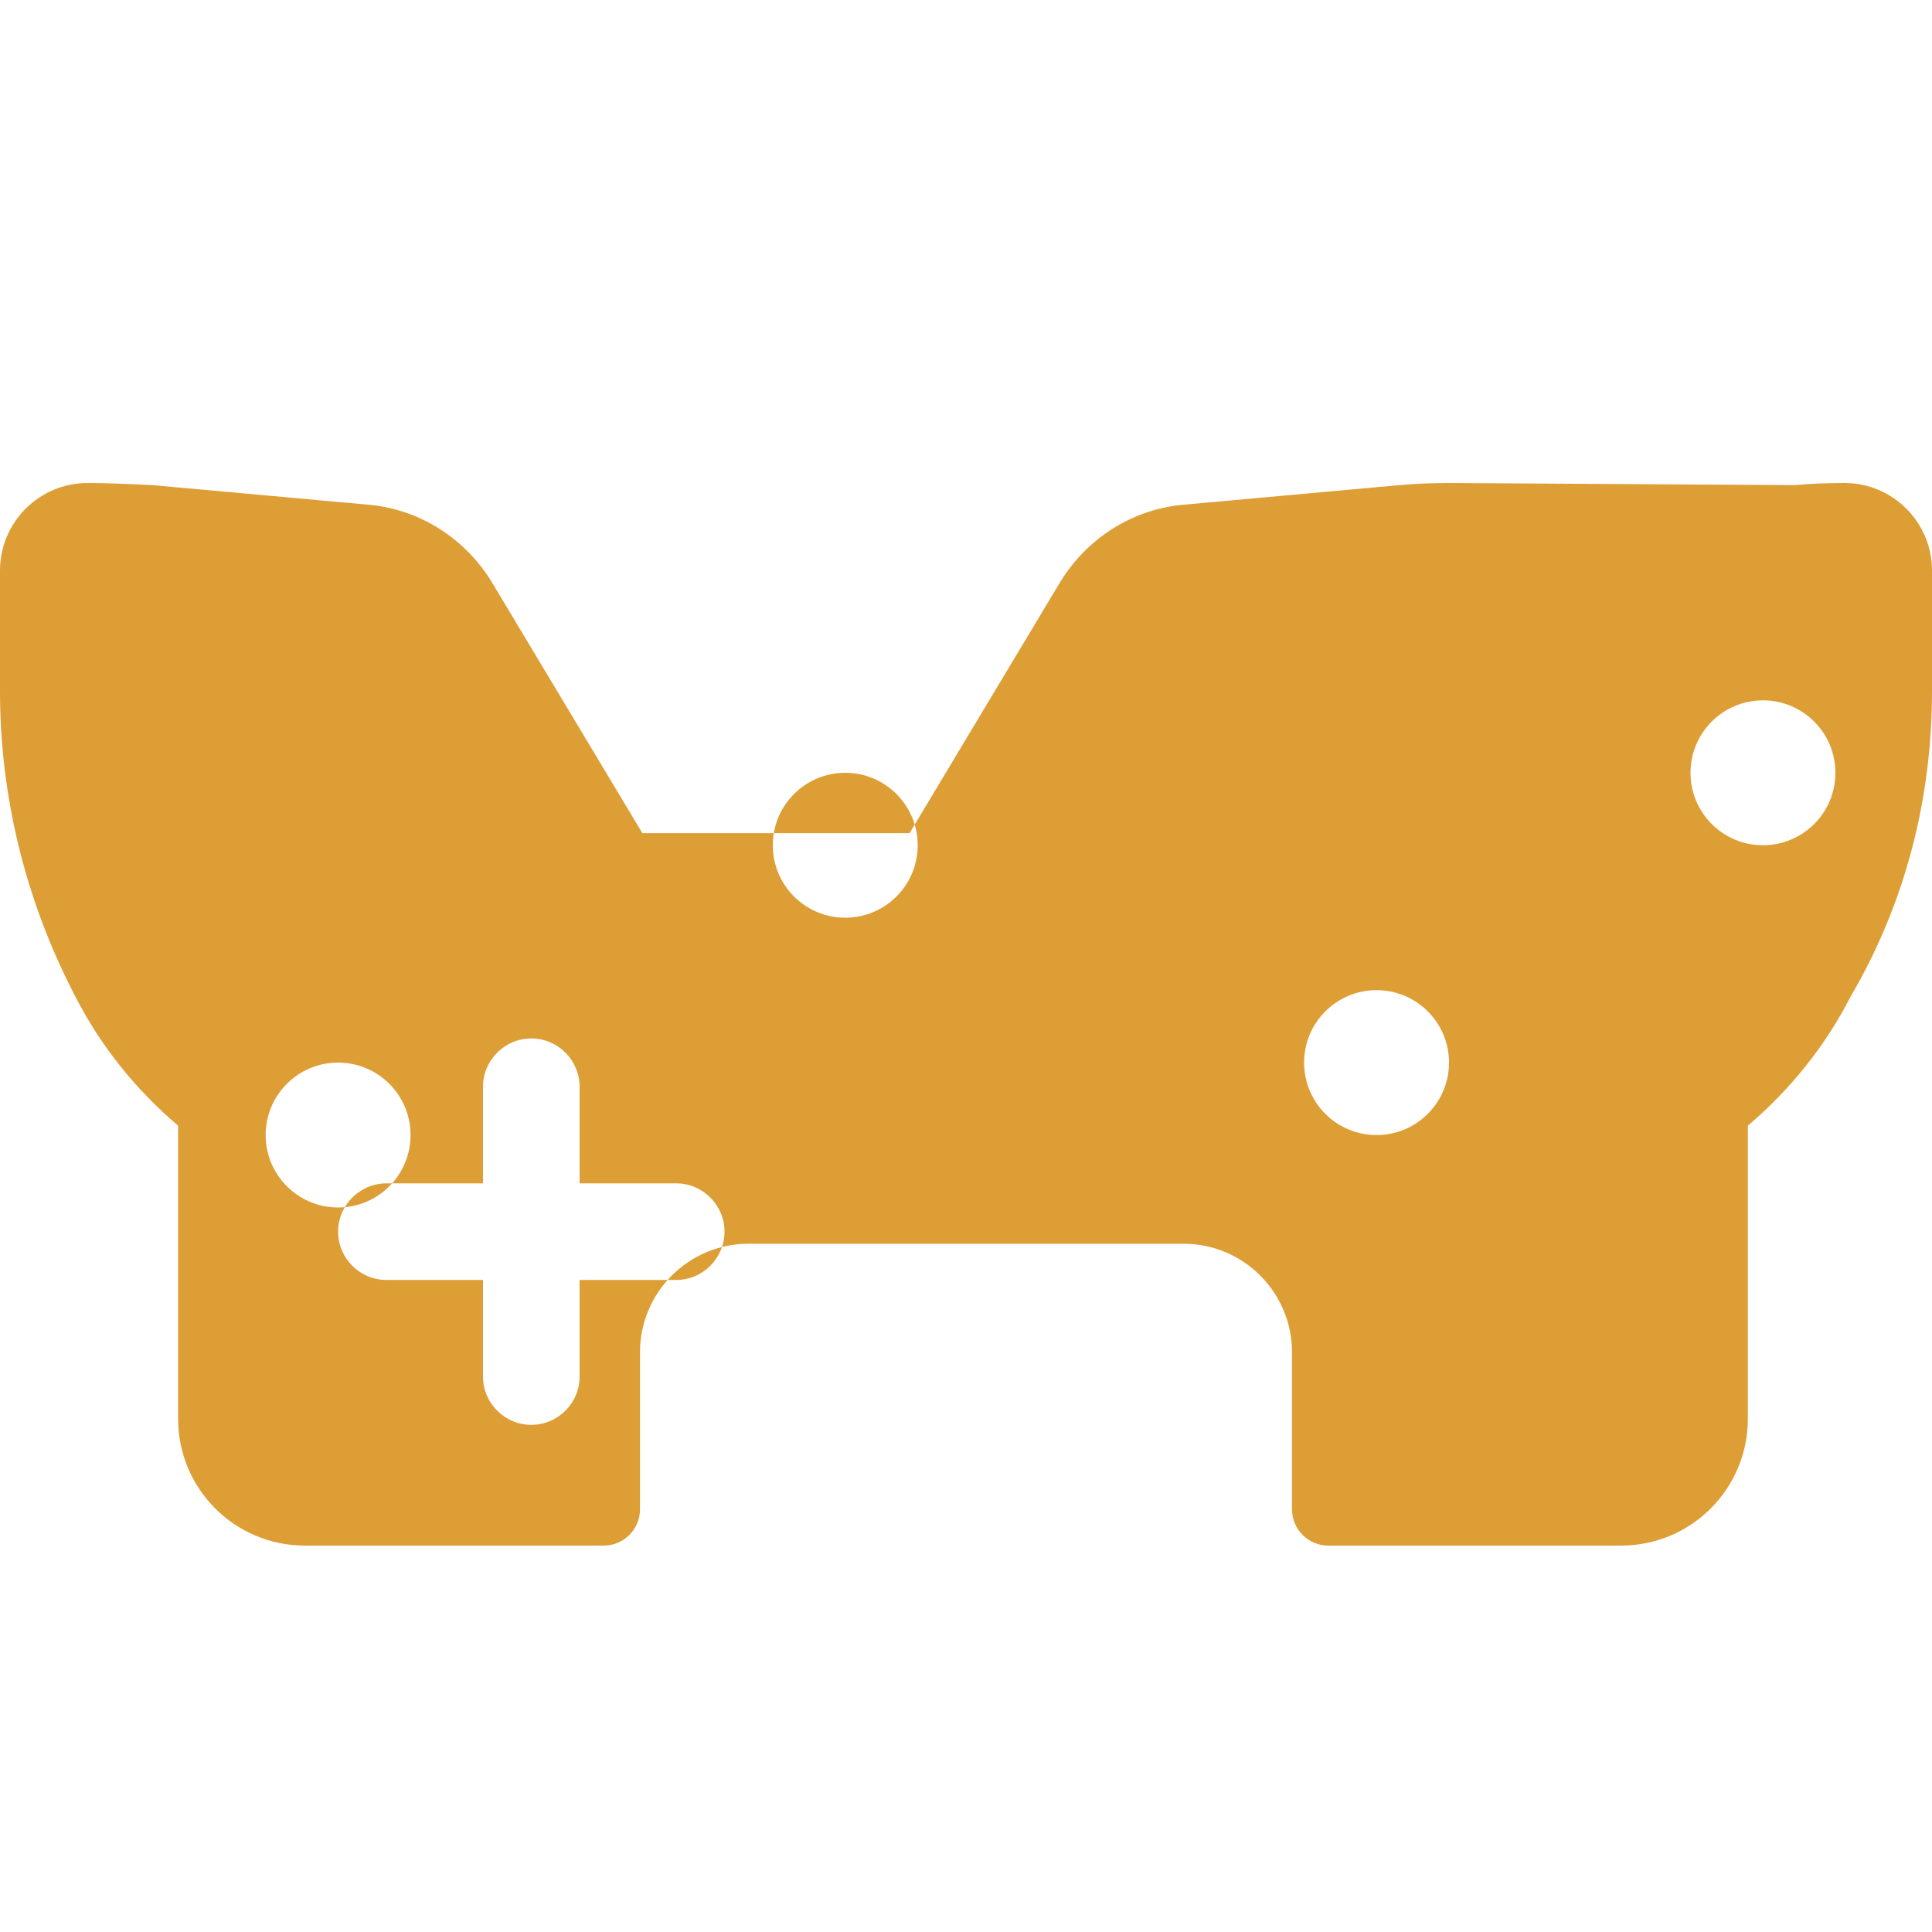
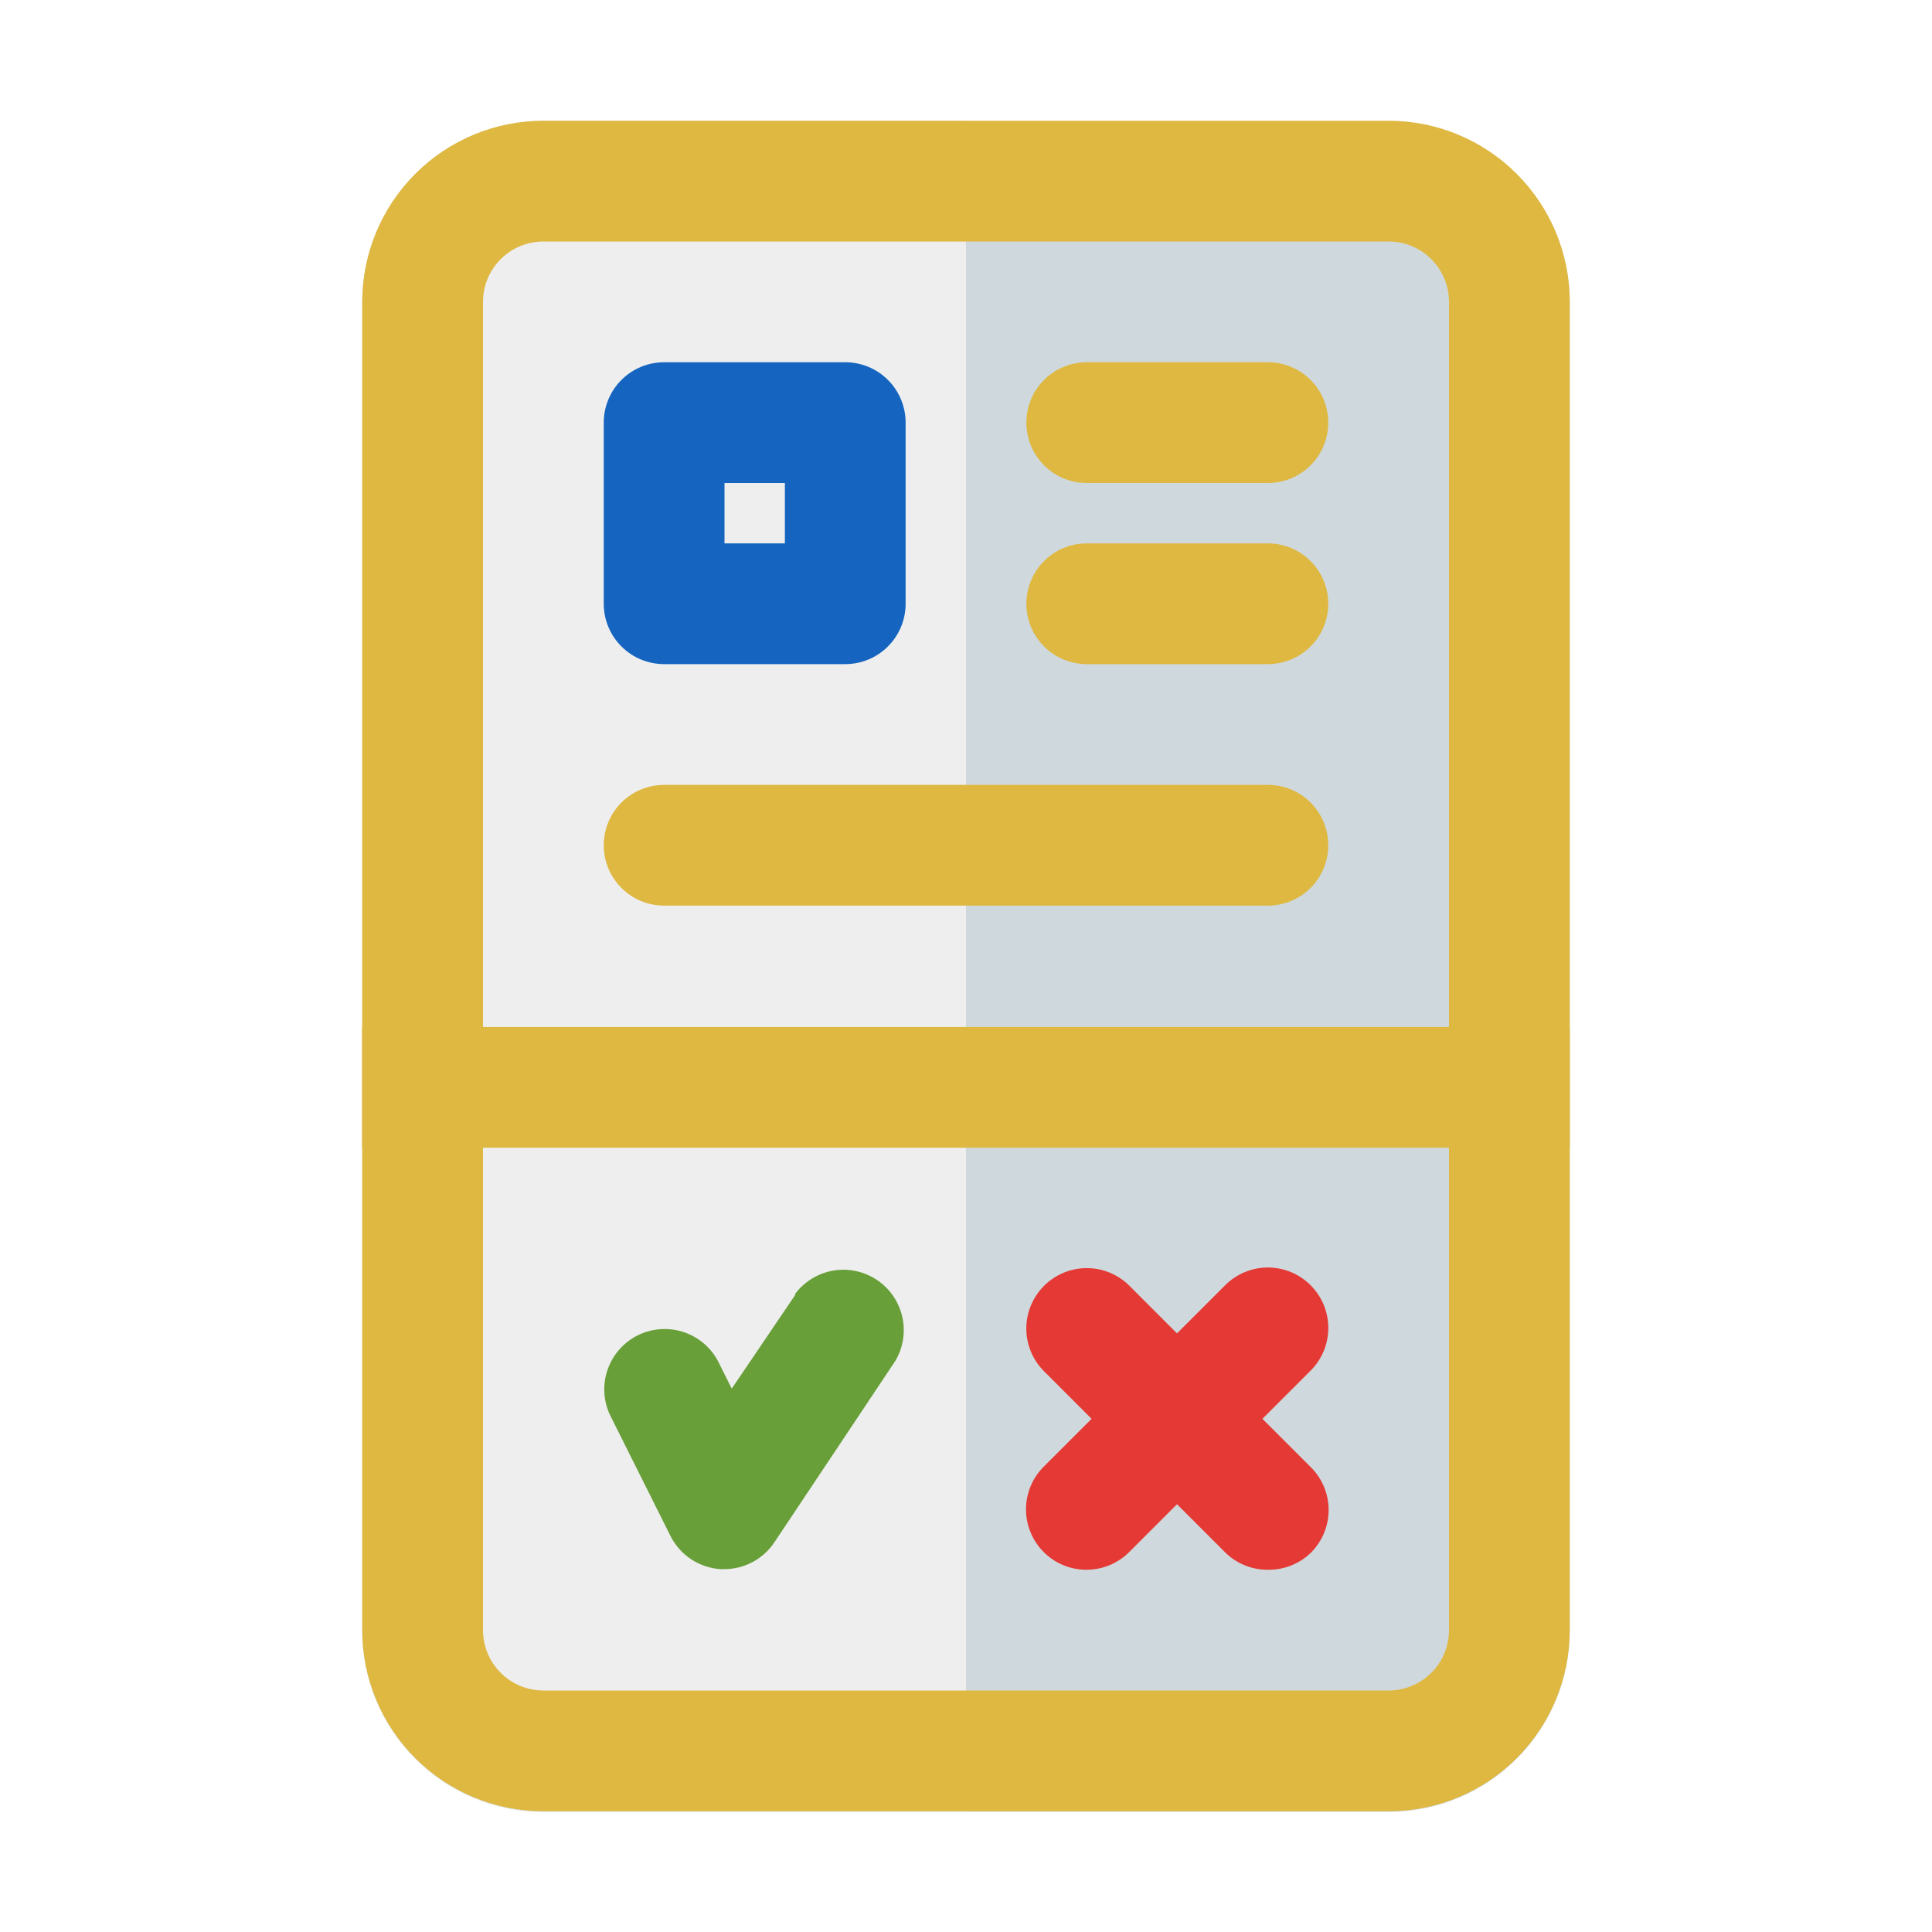
- <svg xmlns="http://www.w3.org/2000/svg" viewBox="0 0 640 512" width="34" height="34" fill="#DE9E36">
-   <path d="M480.1 96c-5.5 0-11 .2-16.5.7L392 103.2c-17.1 1.5-32.5 11.4-41.4 26.6l-49.3 82.2H212.8l-49.3-82.2c-8.9-15.2-24.3-25.1-41.4-26.6l-71.6-6.5C40 96.2 34.5 96 29 96 13 96 0 109 0 125v40c0 35.1 8.6 69.8 25 101.2 8.3 16.2 19.8 30.6 34 42.7v97.1c0 23.2 18.8 42 42 42H200c6.6 0 12-5.4 12-12v-52c0-19.9 16.1-36 36-36h144c19.9 0 36 16.1 36 36v52c0 6.6 5.4 12 12 12H537c23.2 0 42-18.8 42-42v-97.1c14.2-12.1 25.7-26.5 34-42.7C631.4 234.8 640 200.1 640 165v-40c0-16-13-29-29-29-5.5 0-11 .2-16.5.7L480.1 96zM304 216a24 24 0 1 1-48 0 24 24 0 1 1 48 0zM88 312a24 24 0 1 1 48 0 24 24 0 1 1-48 0zm136 48h-32v32c0 8.8-7.2 16-16 16s-16-7.2-16-16v-32H128c-8.8 0-16-7.2-16-16s7.2-16 16-16h32v-32c0-8.8 7.2-16 16-16s16 7.2 16 16v32h32c8.8 0 16 7.2 16 16s-7.2 16-16 16zm232-48a24 24 0 1 1 0-48 24 24 0 1 1 0 48zm128-96a24 24 0 1 1 0-48 24 24 0 1 1 0 48z" />
+ <svg xmlns="http://www.w3.org/2000/svg" viewBox="0 0 32 32" fill="none">
+   <g id="SVGRepo_bgCarrier" stroke-width="0" />
+   <g id="SVGRepo_tracerCarrier" stroke-linecap="round" stroke-linejoin="round" />
+   <g id="SVGRepo_iconCarrier">
+     <path d="M23 2.01H9C7.343 2.01 6 3.353 6 5.01V27.01C6 28.667 7.343 30.01 9 30.01H23C24.657 30.01 26 28.667 26 27.01V5.01C26 3.353 24.657 2.01 23 2.01Z" fill="#CFD8DC" />
+     <path d="M21 26C20.868 26.001 20.738 25.976 20.616 25.926C20.494 25.876 20.383 25.803 20.29 25.71L17.29 22.71C17.104 22.523 16.999 22.269 16.999 22.005C16.999 21.741 17.104 21.487 17.29 21.3C17.383 21.206 17.494 21.132 17.615 21.081C17.737 21.03 17.868 21.004 18 21.004C18.132 21.004 18.263 21.03 18.385 21.081C18.506 21.132 18.617 21.206 18.71 21.3L21.71 24.3C21.804 24.393 21.878 24.503 21.929 24.625C21.98 24.747 22.006 24.878 22.006 25.01C22.006 25.142 21.98 25.273 21.929 25.395C21.878 25.516 21.804 25.627 21.71 25.72C21.52 25.904 21.264 26.004 21 26Z" fill="#E53935" />
+     <path d="M18 26C17.868 26.001 17.738 25.976 17.616 25.926C17.494 25.876 17.383 25.803 17.29 25.71C17.196 25.617 17.122 25.506 17.071 25.384C17.02 25.263 16.994 25.132 16.994 25C16.994 24.868 17.02 24.737 17.071 24.615C17.122 24.494 17.196 24.383 17.29 24.29L20.29 21.29C20.383 21.196 20.494 21.122 20.615 21.071C20.737 21.02 20.868 20.994 21 20.994C21.132 20.994 21.263 21.02 21.385 21.071C21.506 21.122 21.617 21.196 21.71 21.29C21.896 21.477 22.001 21.731 22.001 21.995C22.001 22.259 21.896 22.513 21.71 22.7L18.71 25.7C18.617 25.794 18.507 25.87 18.385 25.921C18.263 25.973 18.132 25.999 18 26Z" fill="#E53935" />
+     <path d="M12 26H11.94C11.763 25.99 11.592 25.932 11.444 25.834C11.296 25.735 11.178 25.599 11.1 25.44L10.1 23.44C9.992 23.204 9.979 22.935 10.066 22.69C10.152 22.445 10.331 22.243 10.563 22.127C10.796 22.012 11.065 21.991 11.312 22.07C11.56 22.149 11.767 22.321 11.89 22.55L12.12 23.01L13.17 21.44C13.324 21.236 13.55 21.098 13.802 21.055C14.054 21.012 14.312 21.068 14.525 21.21C14.738 21.352 14.887 21.57 14.944 21.819C15.001 22.069 14.96 22.33 14.83 22.55L12.83 25.55C12.739 25.688 12.616 25.801 12.472 25.879C12.327 25.958 12.165 25.999 12 26Z" fill="#689F38" />
+     <path d="M26 17.01H6V19.01H26V17.01Z" fill="#DEB841" />
+     <path d="M14 11H11C10.735 11 10.48 10.895 10.293 10.707C10.105 10.52 10 10.265 10 10V7C10 6.735 10.105 6.48 10.293 6.293C10.48 6.105 10.735 6 11 6H14C14.265 6 14.52 6.105 14.707 6.293C14.895 6.48 15 6.735 15 7V10C15 10.265 14.895 10.52 14.707 10.707C14.52 10.895 14.265 11 14 11ZM12 9H13V8H12V9Z" fill="#1565C0" />
+     <path d="M21 15H11C10.735 15 10.48 14.895 10.293 14.707C10.105 14.52 10 14.265 10 14C10 13.735 10.105 13.48 10.293 13.293C10.48 13.105 10.735 13 11 13H21C21.265 13 21.52 13.105 21.707 13.293C21.895 13.48 22 13.735 22 14C22 14.265 21.895 14.52 21.707 14.707C21.52 14.895 21.265 15 21 15Z" fill="#DEB841" />
+     <path d="M21 8H18C17.735 8 17.48 7.895 17.293 7.707C17.105 7.52 17 7.265 17 7C17 6.735 17.105 6.48 17.293 6.293C17.48 6.105 17.735 6 18 6H21C21.265 6 21.52 6.105 21.707 6.293C21.895 6.48 22 6.735 22 7C22 7.265 21.895 7.52 21.707 7.707C21.52 7.895 21.265 8 21 8Z" fill="#DEB841" />
+     <path d="M21 11H18C17.735 11 17.48 10.895 17.293 10.707C17.105 10.52 17 10.265 17 10C17 9.735 17.105 9.48 17.293 9.293C17.48 9.105 17.735 9 18 9H21C21.265 9 21.52 9.105 21.707 9.293C21.895 9.48 22 9.735 22 10C22 10.265 21.895 10.52 21.707 10.707C21.52 10.895 21.265 11 21 11Z" fill="#DEB841" />
+     <path d="M9 2C8.204 2 7.441 2.316 6.879 2.879C6.316 3.441 6 4.204 6 5V27C6 27.796 6.316 28.559 6.879 29.121C7.441 29.684 8.204 30 9 30H16V2H9Z" fill="#EEEEEE" />
+     <path d="M13.17 21.45L12.12 23L11.89 22.54C11.767 22.311 11.56 22.139 11.312 22.06C11.065 21.981 10.796 22.002 10.563 22.117C10.331 22.233 10.152 22.435 10.066 22.68C9.979 22.925 9.992 23.194 10.1 23.43L11.1 25.43C11.178 25.59 11.296 25.725 11.444 25.824C11.592 25.922 11.763 25.98 11.94 25.99H12C12.165 25.989 12.327 25.948 12.472 25.869C12.616 25.791 12.739 25.678 12.83 25.54L14.83 22.54C14.96 22.32 15.001 22.058 14.944 21.809C14.887 21.56 14.738 21.342 14.525 21.2C14.312 21.058 14.054 21.002 13.802 21.045C13.55 21.088 13.324 21.226 13.17 21.43V21.45Z" fill="#689F38" />
+     <path d="M16 17.01H6V19.01H16V17.01Z" fill="#DEB841" />
+     <path d="M14 11H11C10.735 11 10.48 10.895 10.293 10.707C10.105 10.52 10 10.265 10 10V7C10 6.735 10.105 6.48 10.293 6.293C10.48 6.105 10.735 6 11 6H14C14.265 6 14.52 6.105 14.707 6.293C14.895 6.48 15 6.735 15 7V10C15 10.265 14.895 10.52 14.707 10.707C14.52 10.895 14.265 11 14 11ZM12 9H13V8H12V9Z" fill="#1565C0" />
+     <path d="M11 13C10.735 13 10.48 13.105 10.293 13.293C10.105 13.48 10 13.735 10 14C10 14.265 10.105 14.52 10.293 14.707C10.48 14.895 10.735 15 11 15H16V13H11Z" fill="#DEB841" />
+     <path d="M23 2H9C8.204 2 7.441 2.316 6.879 2.879C6.316 3.441 6 4.204 6 5V27C6 27.796 6.316 28.559 6.879 29.121C7.441 29.684 8.204 30 9 30H23C23.796 30 24.559 29.684 25.121 29.121C25.684 28.559 26 27.796 26 27V5C26 4.204 25.684 3.441 25.121 2.879C24.559 2.316 23.796 2 23 2ZM24 27C24 27.265 23.895 27.52 23.707 27.707C23.52 27.895 23.265 28 23 28H9C8.735 28 8.48 27.895 8.293 27.707C8.105 27.52 8 27.265 8 27V5C8 4.735 8.105 4.48 8.293 4.293C8.48 4.105 8.735 4 9 4H23C23.265 4 23.52 4.105 23.707 4.293C23.895 4.48 24 4.735 24 5V27Z" fill="#DEB841" />
+   </g>
</svg>
